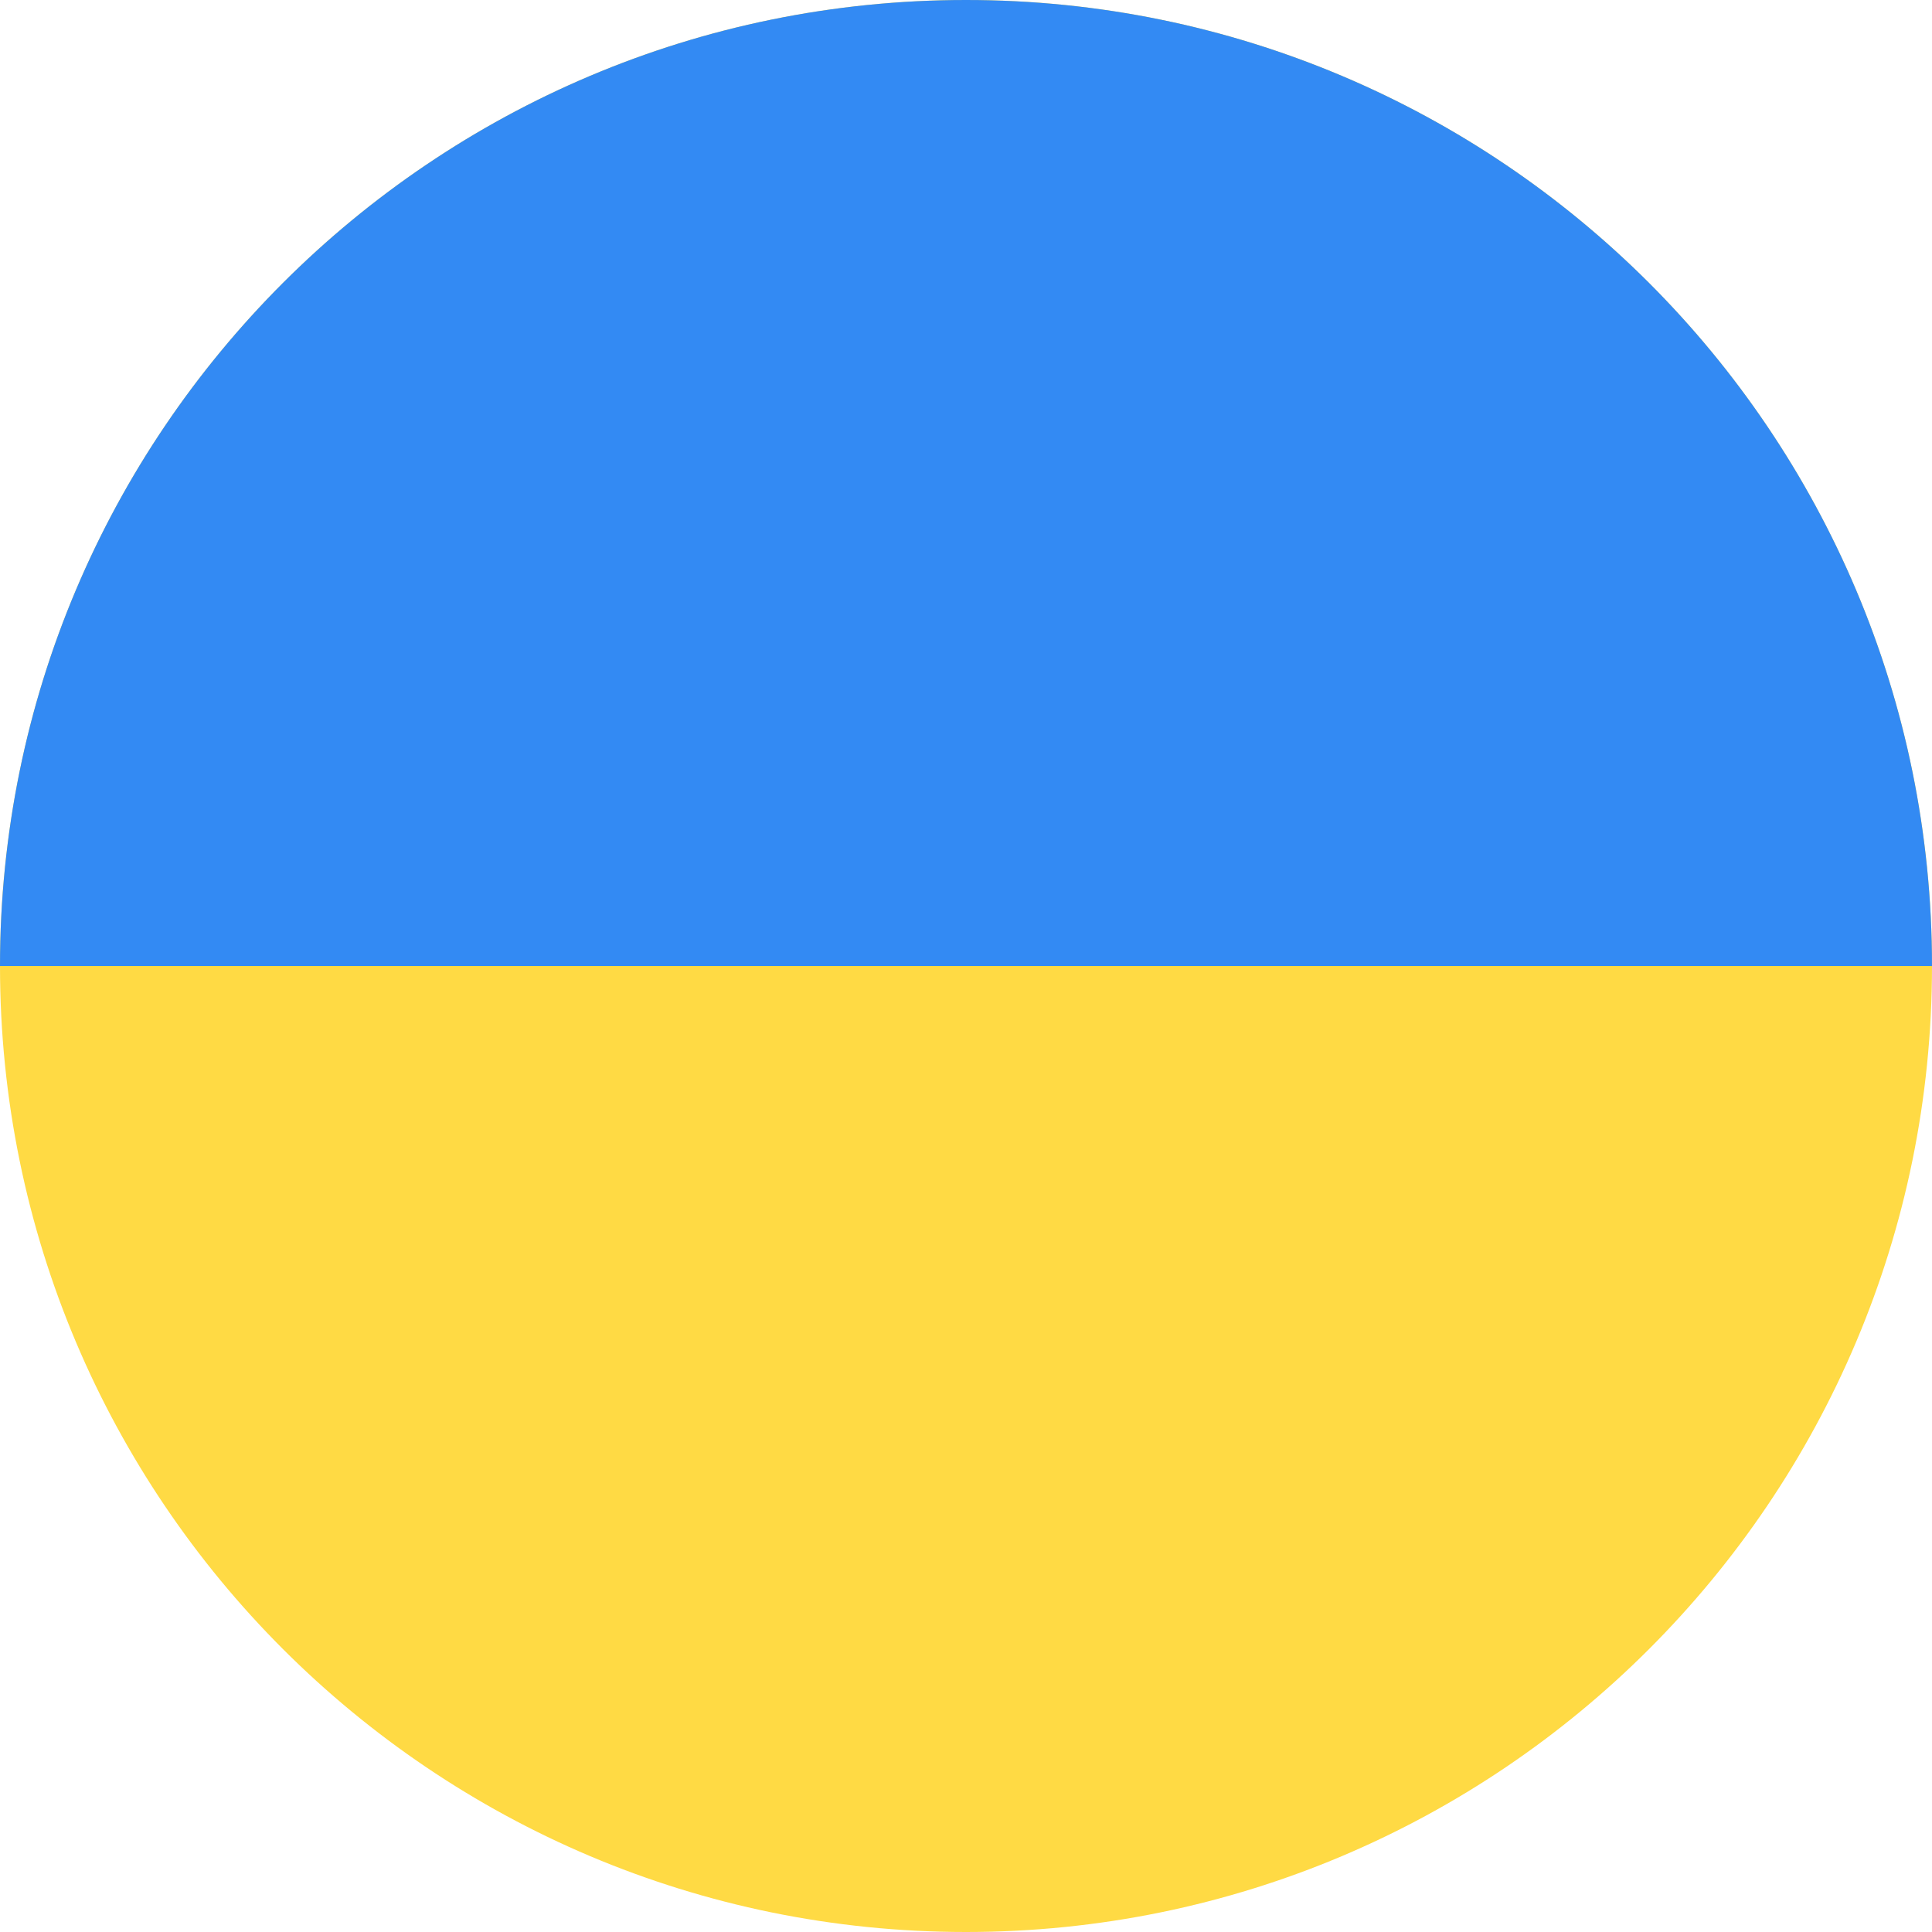
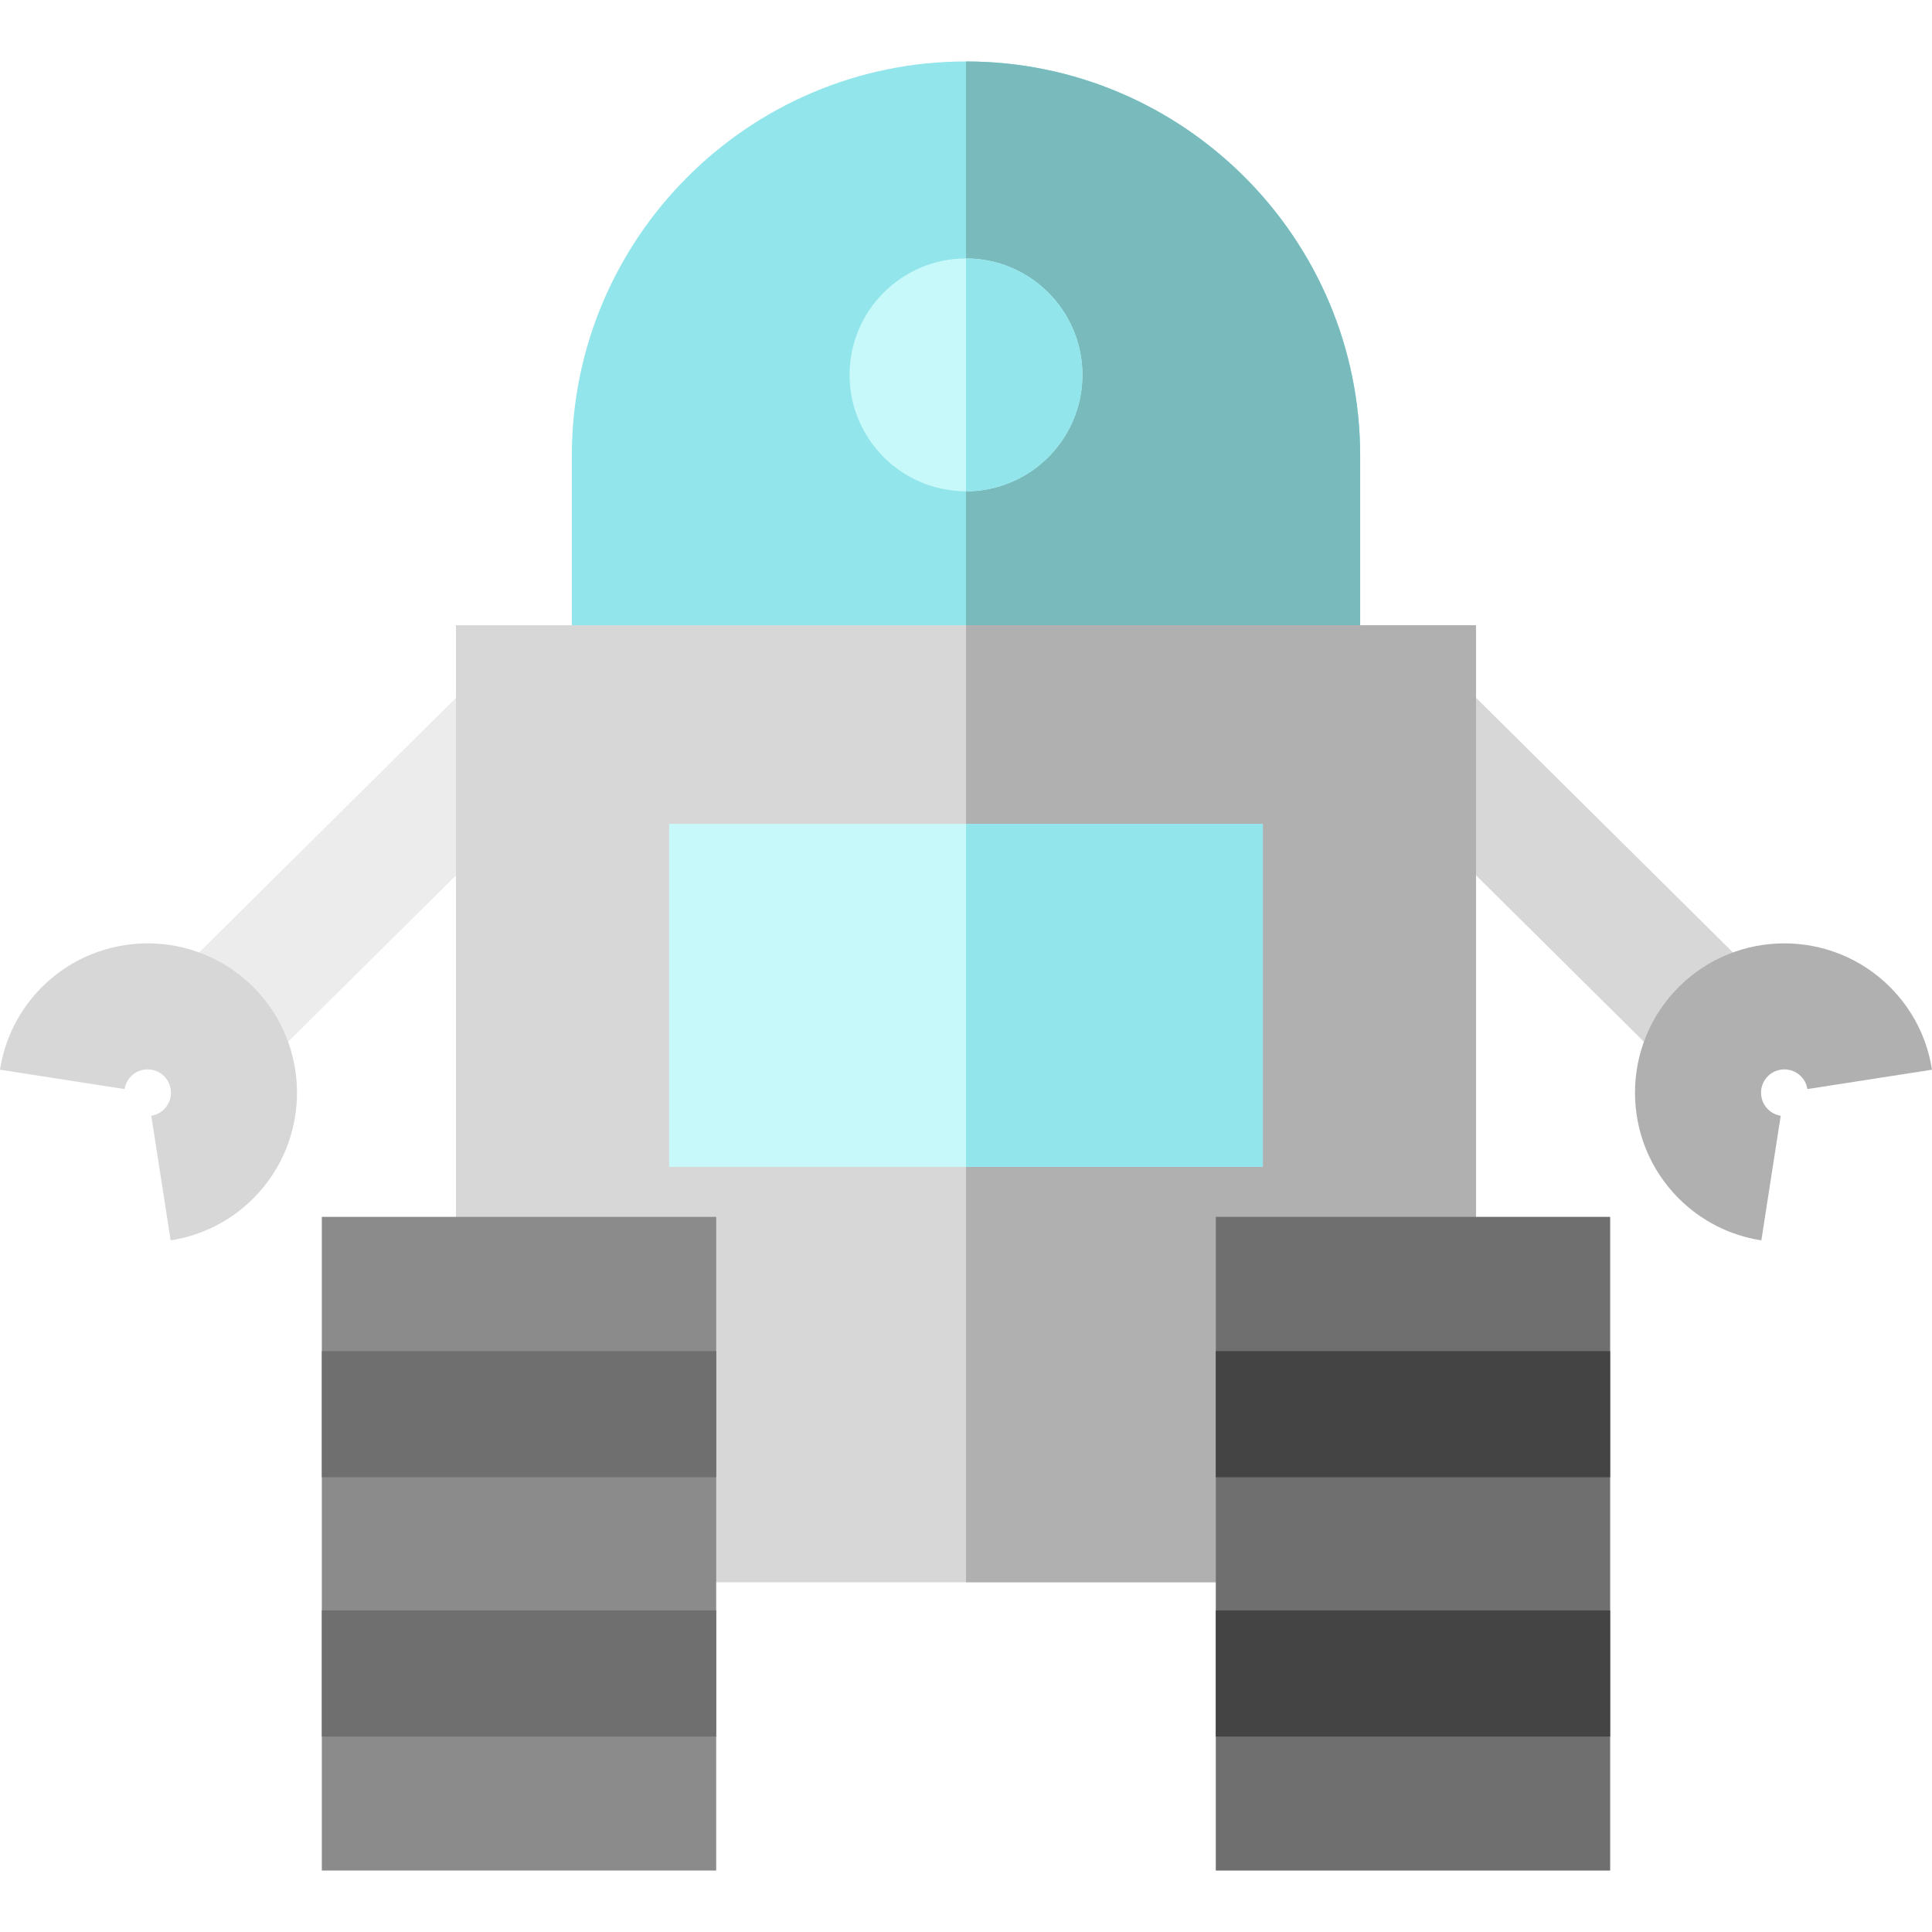
- <svg xmlns="http://www.w3.org/2000/svg" version="1.1" id="Layer_1" x="0px" y="0px" viewBox="0 0 512 512" style="enable-background:new 0 0 512 512;" xml:space="preserve">
-   <circle style="fill:#FFDA44;" cx="256" cy="256" r="256" />
-   <path style="fill:#338AF3;" d="M0,256C0,114.616,114.616,0,256,0s256,114.616,256,256" />
+ <svg xmlns="http://www.w3.org/2000/svg" version="1.1" id="Layer_1" viewBox="0 0 512 512" xml:space="preserve">
+   <rect x="398.851" y="174.74" transform="matrix(0.704 -0.7102 0.7102 0.704 -42.2075 363.9888)" style="fill:#D7D7D7;" width="33.417" height="115.779" />
+   <path style="fill:#B0B0B0;" d="M466.776,328.709l5.13-33.022c-0.903-0.14-2.228-0.555-3.405-1.732c-2.41-2.41-2.412-6.335,0-8.745  c2.412-2.41,6.335-2.412,8.746,0c1.177,1.177,1.592,2.502,1.732,3.405L512,283.487c-1.298-8.351-5.144-15.925-11.123-21.905  c-15.44-15.44-40.564-15.441-56.005,0s-15.44,40.565,0,56.005C450.852,323.566,458.426,327.412,466.776,328.709z" />
+   <rect x="79.733" y="174.756" transform="matrix(-0.704 -0.7102 0.7102 -0.704 -0.8879 464.9204)" style="fill:#ECECED;" width="33.417" height="115.779" />
+   <path style="fill:#92E5EA;" d="M360.457,182.403H151.542v-61.667c0-57.594,46.86-104.451,104.457-104.451  s104.457,46.856,104.457,104.451L360.457,182.403L360.457,182.403z" />
+   <path style="fill:#79BBBC;" d="M360.457,182.403H255.999c0,0,0-143.614,0-166.119c57.598,0,104.457,46.856,104.457,104.451V182.403z  " />
+   <rect x="120.836" y="165.694" style="fill:#D7D7D7;" width="270.333" height="253.625" />
+   <rect x="255.997" y="165.694" style="fill:#B0B0B0;" width="135.161" height="253.625" />
+   <path style="fill:#C8F9FA;" d="M255.999,130.196c-17.012,0-30.853-13.84-30.853-30.852s13.84-30.852,30.853-30.852  c17.013,0,30.853,13.84,30.853,30.852S273.012,130.196,255.999,130.196z" />
+   <path style="fill:#92E5EA;" d="M255.999,130.196V68.493c17.012,0,30.853,13.84,30.853,30.852S273.012,130.196,255.999,130.196z" />
+   <path style="fill:#C8F9FA;" d="M334.663,309.217H177.337V218.35h157.327L334.663,309.217L334.663,309.217z" />
+   <path style="fill:#92E5EA;" d="M334.663,309.217h-78.664V218.35h78.664V309.217z" />
+   <path style="fill:#8B8B8B;" d="M189.799,495.715H85.288V322.484h104.511L189.799,495.715L189.799,495.715z" />
  <g>
- </g>
+     <rect x="85.292" y="358.065" style="fill:#6F6F6F;" width="104.506" height="33.417" />
+     <rect x="85.292" y="426.781" style="fill:#6F6F6F;" width="104.506" height="33.417" />
+     <path style="fill:#6F6F6F;" d="M322.2,322.484h104.511v173.231H322.2V322.484z" />
+   </g>
  <g>
- </g>
-   <g>
- </g>
-   <g>
- </g>
-   <g>
- </g>
-   <g>
- </g>
-   <g>
- </g>
-   <g>
- </g>
-   <g>
- </g>
-   <g>
- </g>
-   <g>
- </g>
-   <g>
- </g>
-   <g>
- </g>
-   <g>
- </g>
-   <g>
- </g>
+     <rect x="322.197" y="358.065" style="fill:#444444;" width="104.506" height="33.417" />
+     <rect x="322.197" y="426.781" style="fill:#444444;" width="104.506" height="33.417" />
+   </g>
+   <path style="fill:#D7D7D7;" d="M45.224,328.709l-5.13-33.022c0.903-0.14,2.228-0.555,3.405-1.732c2.41-2.41,2.412-6.335,0-8.745  s-6.335-2.412-8.746,0c-1.177,1.177-1.592,2.502-1.732,3.405L0,283.487c1.298-8.351,5.144-15.925,11.123-21.905  c15.44-15.44,40.564-15.441,56.005,0s15.44,40.565,0,56.005C61.148,323.566,53.573,327.412,45.224,328.709z" />
</svg>
